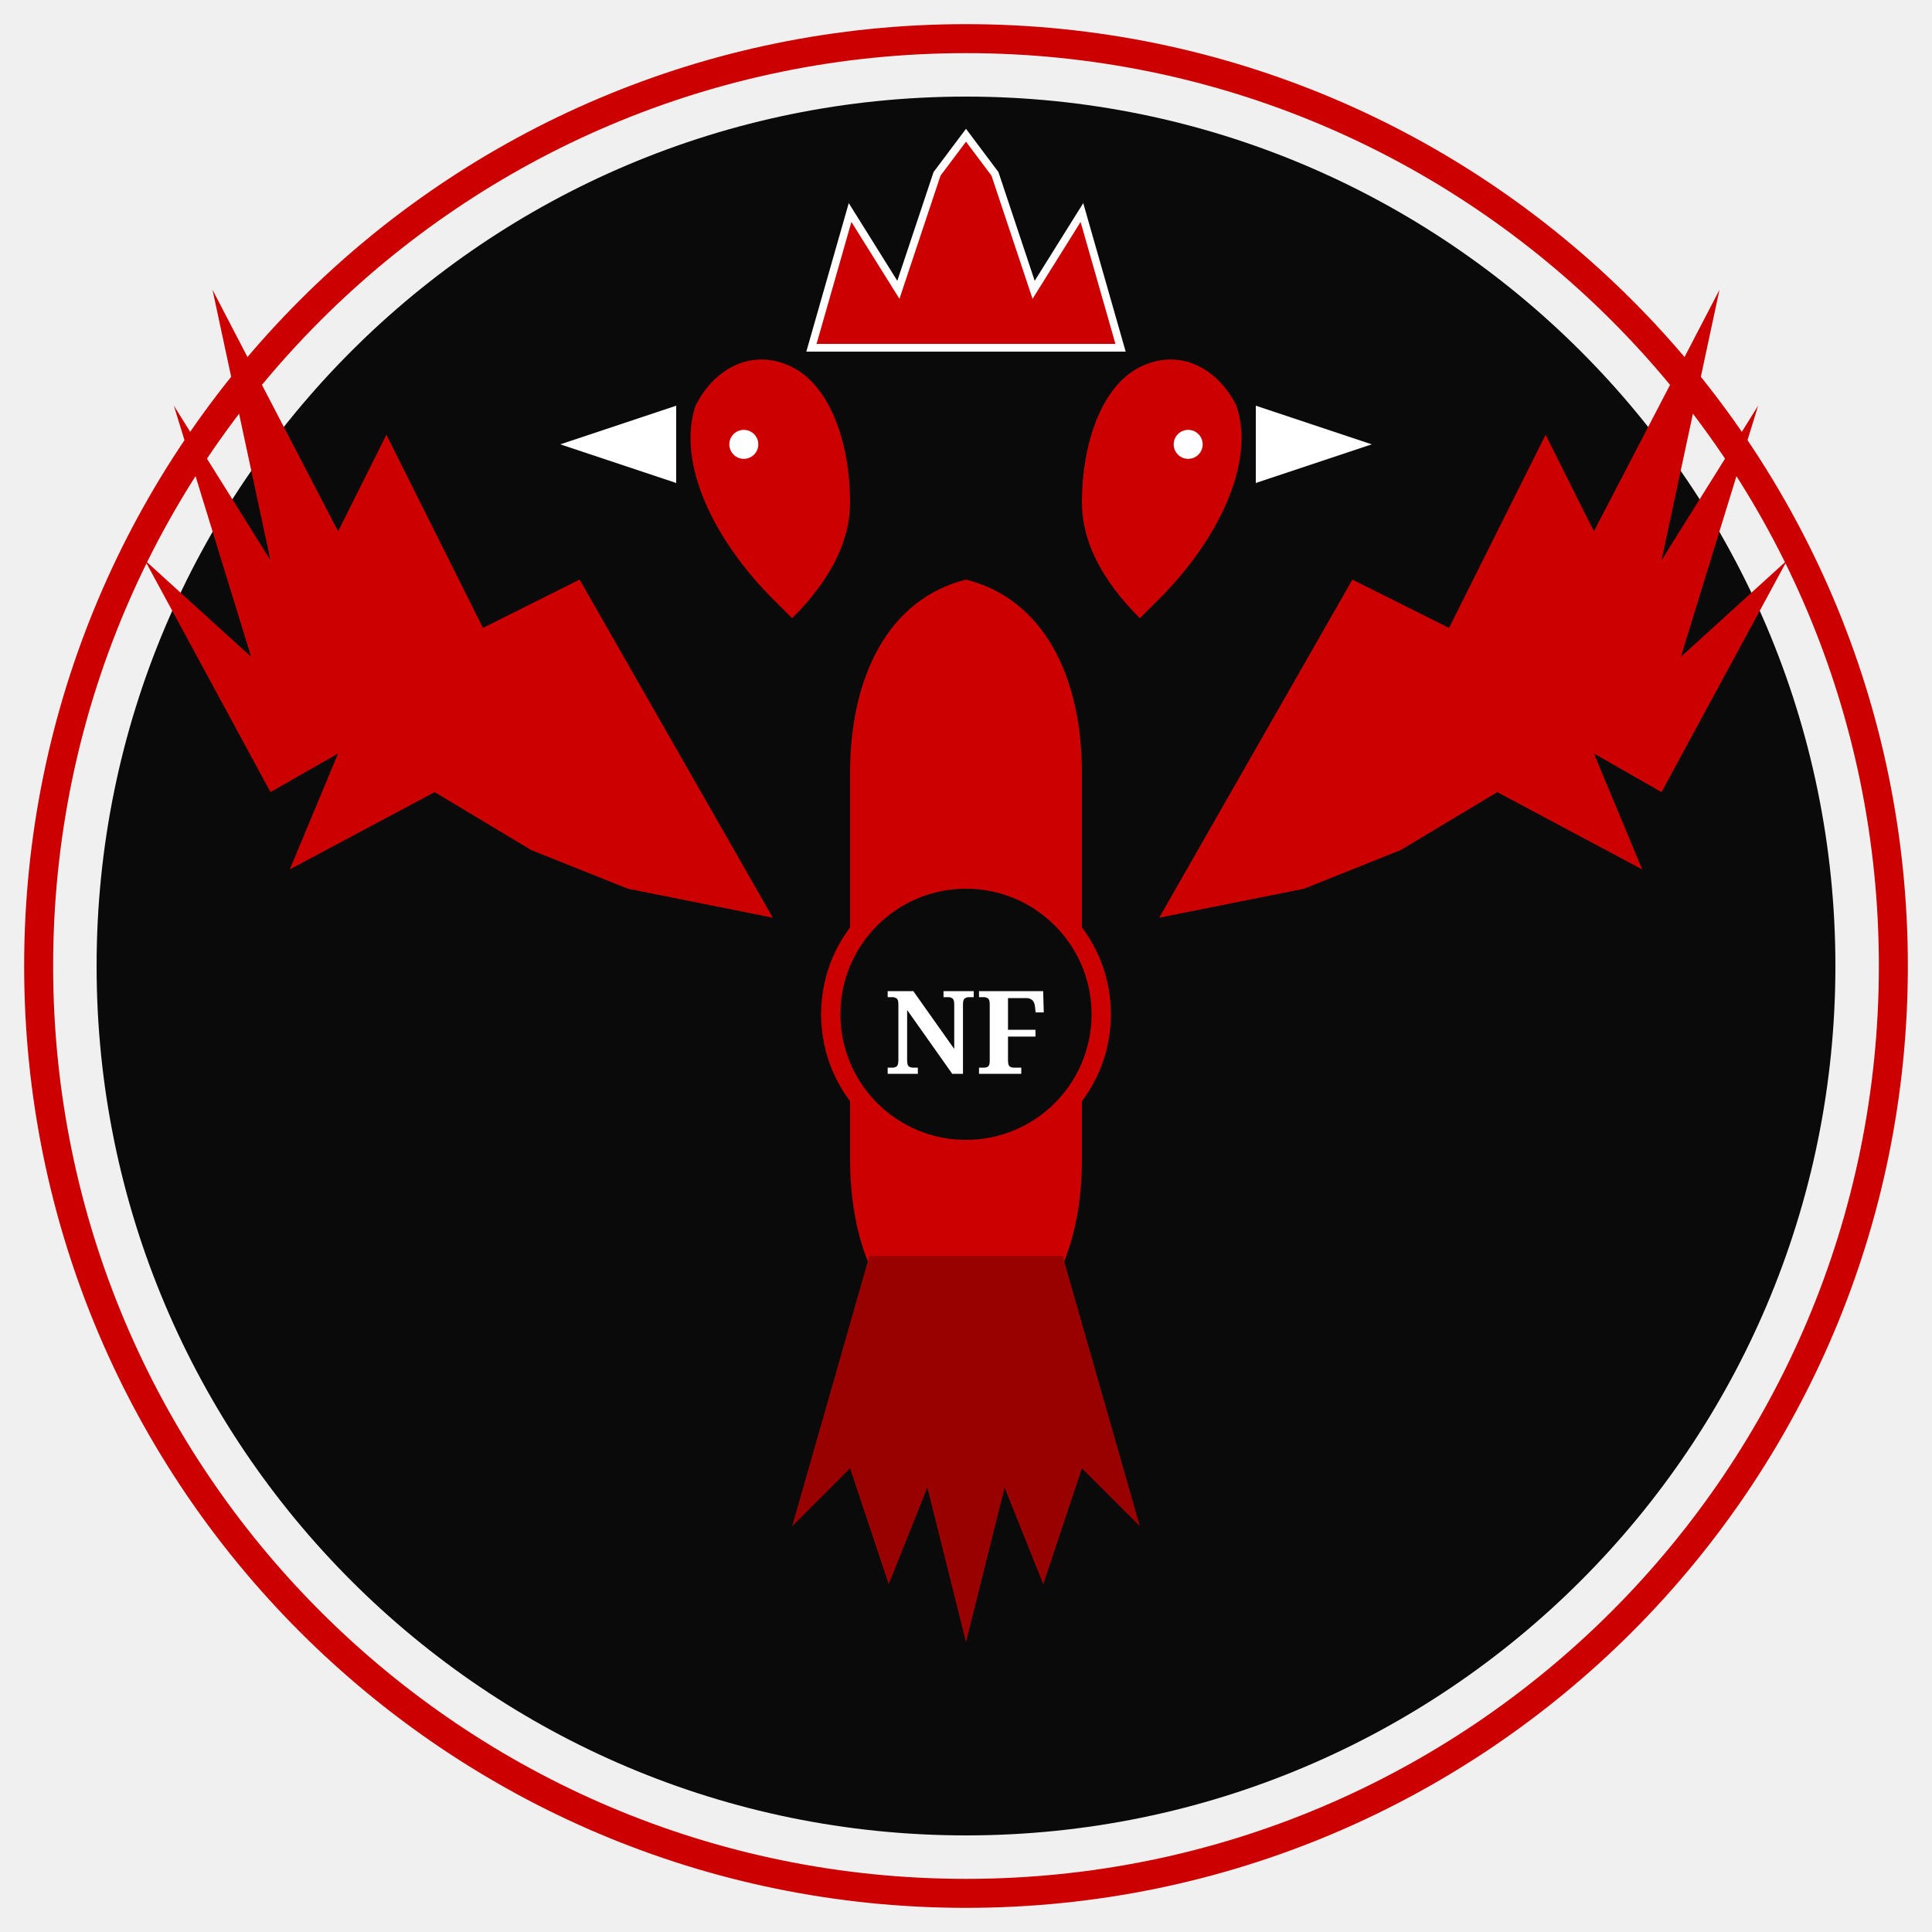
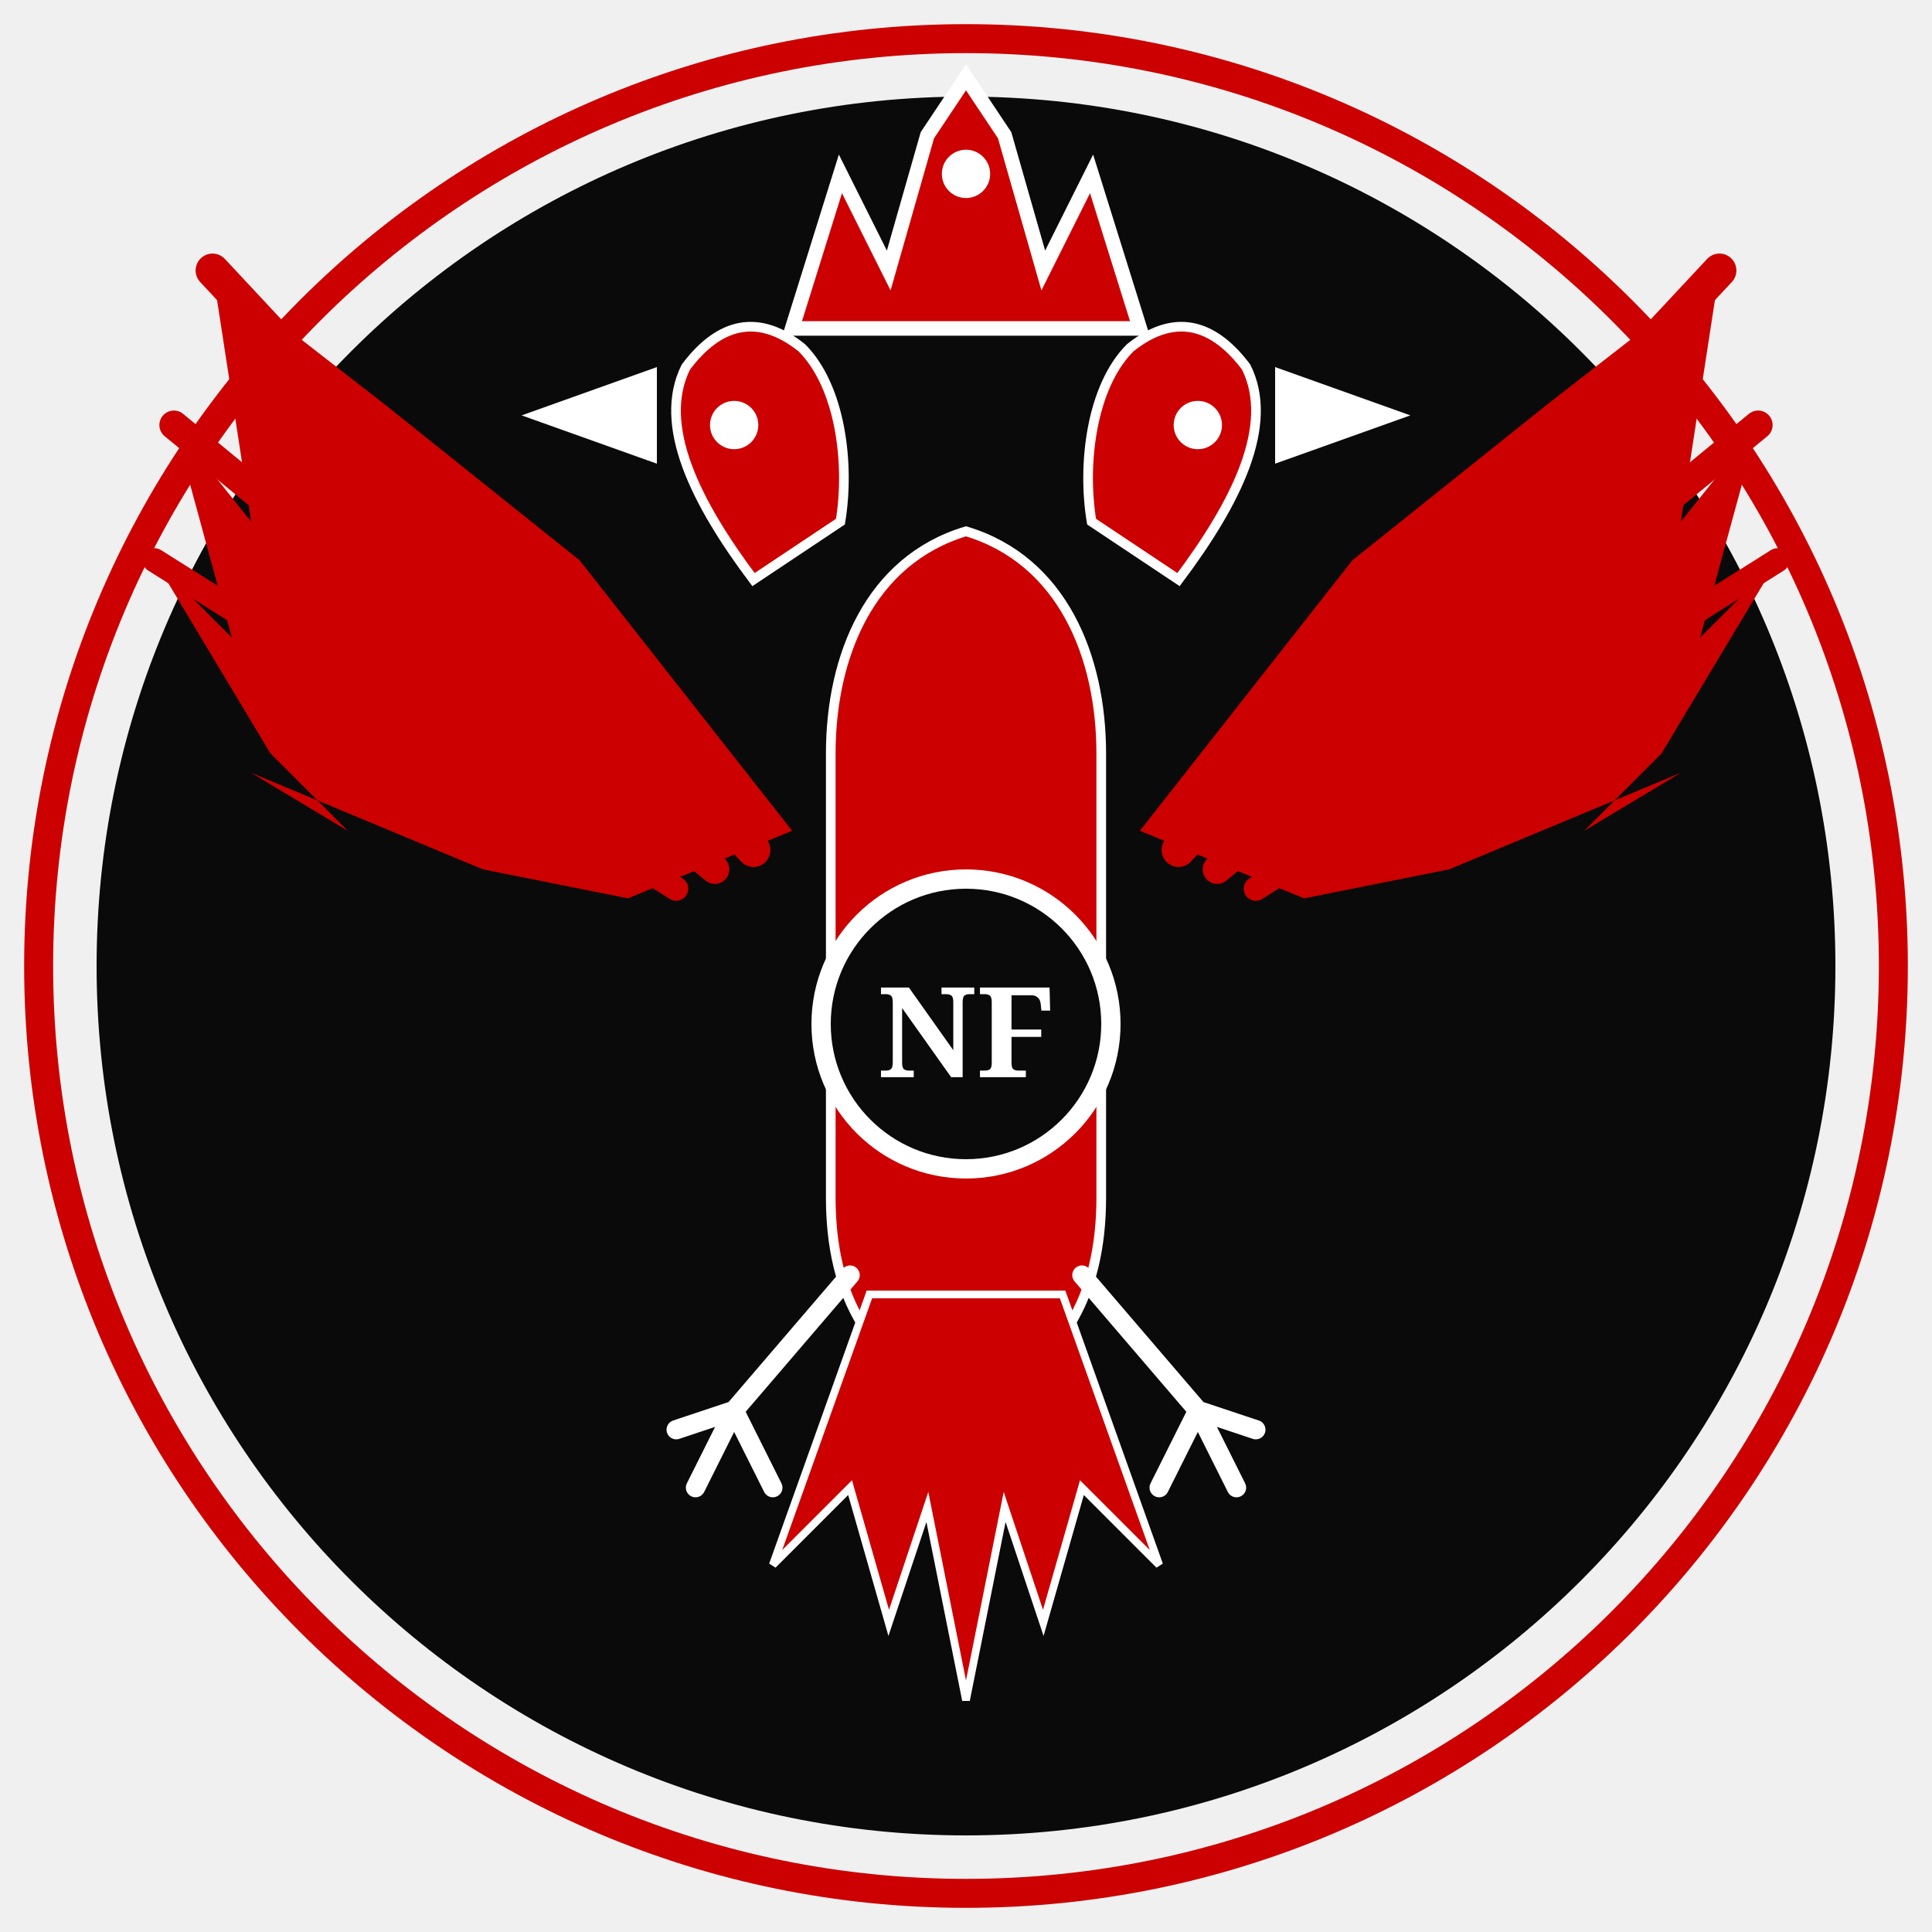
- <svg xmlns="http://www.w3.org/2000/svg" width="32" height="32" viewBox="0 0 200 200" fill="none">
+ <svg xmlns="http://www.w3.org/2000/svg" width="32" height="32" viewBox="0 0 200 200" fill="none" shape-rendering="geometricPrecision">
  <circle cx="100" cy="100" r="96" stroke="#cc0000" stroke-width="3" />
  <circle cx="100" cy="100" r="90" fill="#0a0a0a" />
-   <path d="M80 95 L60 60 L50 65 L40 45 L35 55 L22 30 L28 58 L18 42 L26 68 L15 58 L28 82 L35 78 L30 90 L45 82 L55 88 L65 92Z" fill="#cc0000" />
-   <path d="M120 95 L140 60 L150 65 L160 45 L165 55 L178 30 L172 58 L182 42 L174 68 L185 58 L172 82 L165 78 L170 90 L155 82 L145 88 L135 92Z" fill="#cc0000" />
-   <path d="M88 80 C88 70 92 62 100 60 C108 62 112 70 112 80 L112 120 C112 130 108 138 100 140 C92 138 88 130 88 120Z" fill="#cc0000" />
-   <path d="M80 62 C74 56 70 48 72 42 C74 38 78 36 82 38 C86 40 88 46 88 52 C88 56 86 60 82 64Z" fill="#cc0000" />
-   <polygon points="70,42 58,46 70,50" fill="#ffffff" />
-   <circle cx="77" cy="46" r="1.5" fill="#ffffff" />
-   <path d="M120 62 C126 56 130 48 128 42 C126 38 122 36 118 38 C114 40 112 46 112 52 C112 56 114 60 118 64Z" fill="#cc0000" />
-   <polygon points="130,42 142,46 130,50" fill="#ffffff" />
-   <circle cx="123" cy="46" r="1.5" fill="#ffffff" />
-   <polygon points="84,36 88,22 93,30 97,18 100,14 103,18 107,30 112,22 116,36" fill="#cc0000" stroke="#ffffff" stroke-width="0.8" />
-   <path d="M90 130 L82 158 L88 152 L92 164 L96 154 L100 170 L104 154 L108 164 L112 152 L118 158 L110 130Z" fill="#990000" />
-   <circle cx="100" cy="105" r="14" fill="#0a0a0a" stroke="#cc0000" stroke-width="2" />
-   <text x="100" y="107" text-anchor="middle" dominant-baseline="middle" fill="#ffffff" font-family="Georgia,serif" font-weight="bold" font-size="12">NF</text>
+   <path d="M78 88 L22 28" stroke="#cc0000" stroke-width="3.5" stroke-linecap="round" />
+   <path d="M74 90 L18 44" stroke="#cc0000" stroke-width="3" stroke-linecap="round" />
+   <path d="M70 92 L16 58" stroke="#cc0000" stroke-width="2.5" stroke-linecap="round" />
+   <path d="M82 86 L60 58 L40 42 L22 28 L26 54 L18 44 L24 66 L16 58 L28 78 L20 70 L36 86 L26 80 L50 90 L65 93Z" fill="#cc0000" />
+   <path d="M122 88 L178 28" stroke="#cc0000" stroke-width="3.5" stroke-linecap="round" />
+   <path d="M126 90 L182 44" stroke="#cc0000" stroke-width="3" stroke-linecap="round" />
+   <path d="M130 92 L184 58" stroke="#cc0000" stroke-width="2.5" stroke-linecap="round" />
+   <path d="M118 86 L140 58 L160 42 L178 28 L174 54 L182 44 L176 66 L184 58 L172 78 L180 70 L164 86 L174 80 L150 90 L135 93Z" fill="#cc0000" />
+   <path d="M86 78 C86 68 90 58 100 55 C110 58 114 68 114 78 L114 124 C114 134 110 142 100 145 C90 142 86 134 86 124Z" fill="#cc0000" stroke="#ffffff" stroke-width="1" />
+   <path d="M78 60 C72 52 68 44 71 38 C74 34 78 32 83 36 C87 40 88 48 87 54Z" fill="#cc0000" stroke="#ffffff" stroke-width="1" />
+   <polygon points="68,38 54,43 68,48" fill="#ffffff" />
+   <circle cx="76" cy="44" r="2.5" fill="#ffffff" />
+   <path d="M122 60 C128 52 132 44 129 38 C126 34 122 32 117 36 C113 40 112 48 113 54Z" fill="#cc0000" stroke="#ffffff" stroke-width="1" />
+   <polygon points="132,38 146,43 132,48" fill="#ffffff" />
+   <circle cx="124" cy="44" r="2.5" fill="#ffffff" />
+   <polygon points="82,34 87,18 92,28 96,14 100,8 104,14 108,28 113,18 118,34" fill="#cc0000" stroke="#ffffff" stroke-width="1.5" />
+   <circle cx="100" cy="18" r="2.5" fill="#ffffff" />
+   <path d="M90 134 L80 162 L88 154 L92 168 L96 156 L100 176 L104 156 L108 168 L112 154 L120 162 L110 134Z" fill="#cc0000" stroke="#ffffff" stroke-width="0.8" />
+   <path d="M88 132 L76 146 L72 154 M76 146 L80 154 M76 146 L70 148" stroke="#ffffff" stroke-width="2" stroke-linecap="round" fill="none" />
+   <path d="M112 132 L124 146 L128 154 M124 146 L120 154 M124 146 L130 148" stroke="#ffffff" stroke-width="2" stroke-linecap="round" fill="none" />
+   <circle cx="100" cy="106" r="15" fill="#0a0a0a" stroke="#ffffff" stroke-width="2" />
+   <text x="100" y="107" text-anchor="middle" dominant-baseline="middle" fill="#ffffff" font-family="Georgia,serif" font-weight="bold" font-size="13">NF</text>
</svg>
